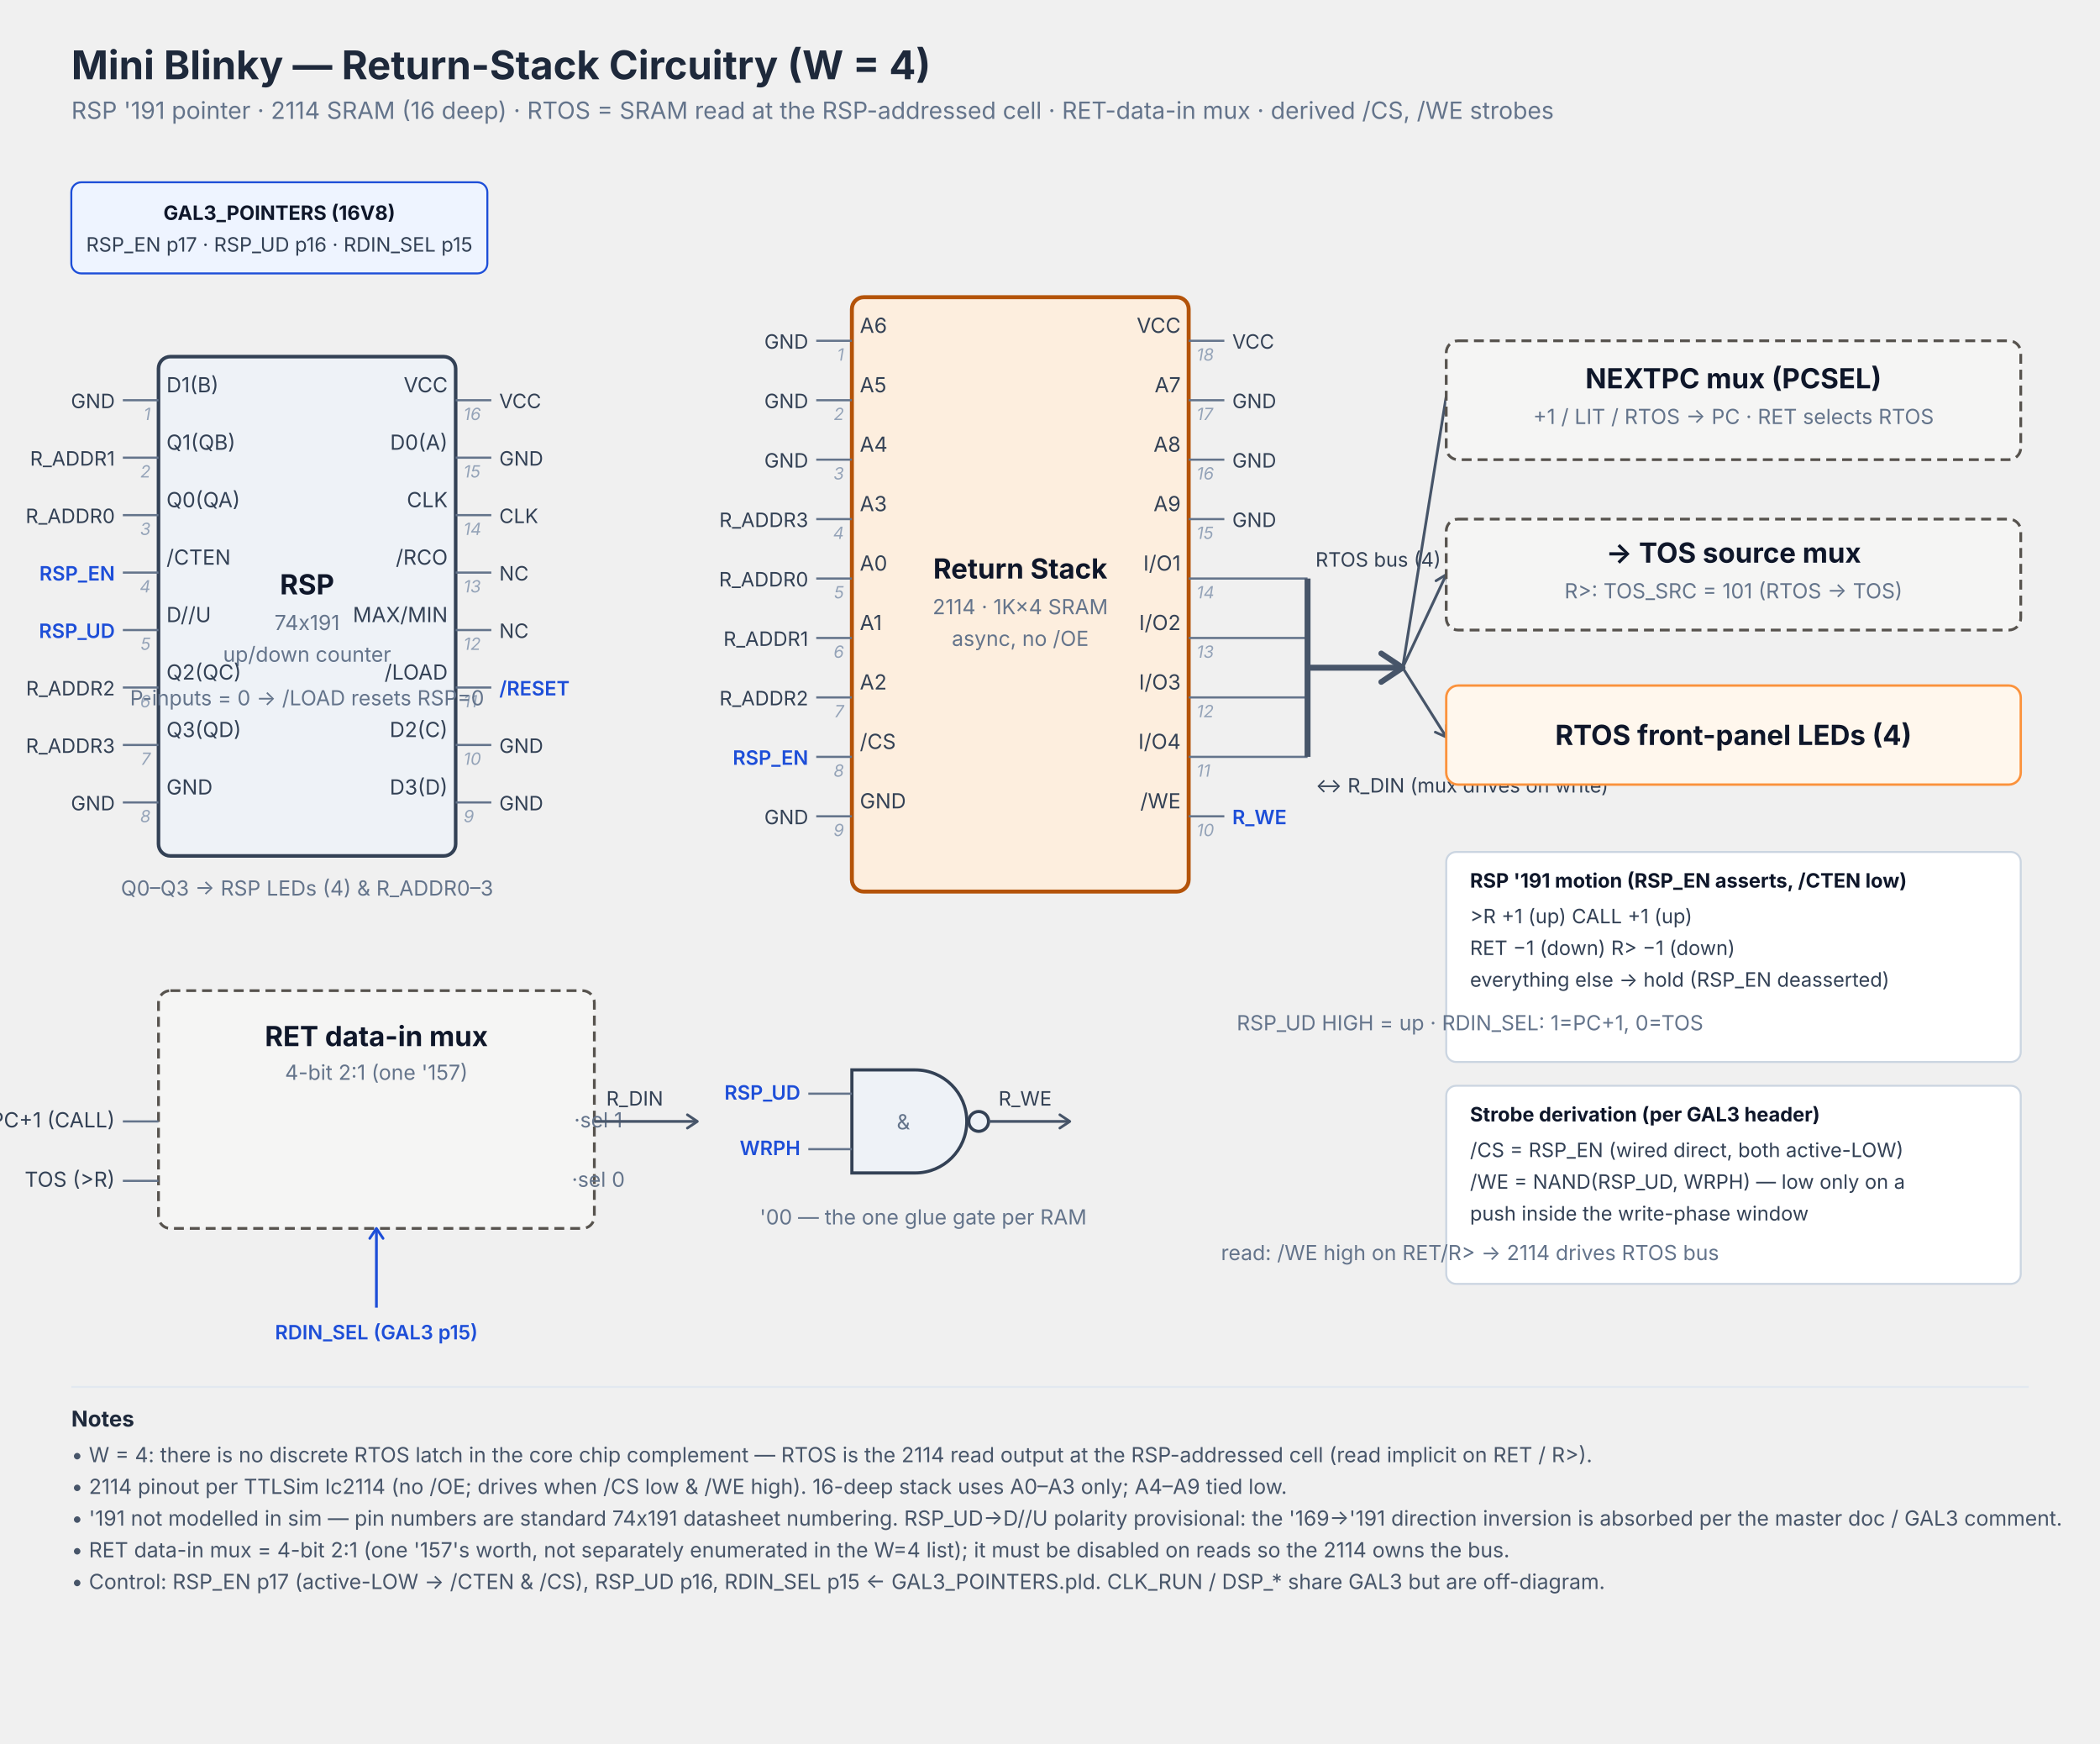
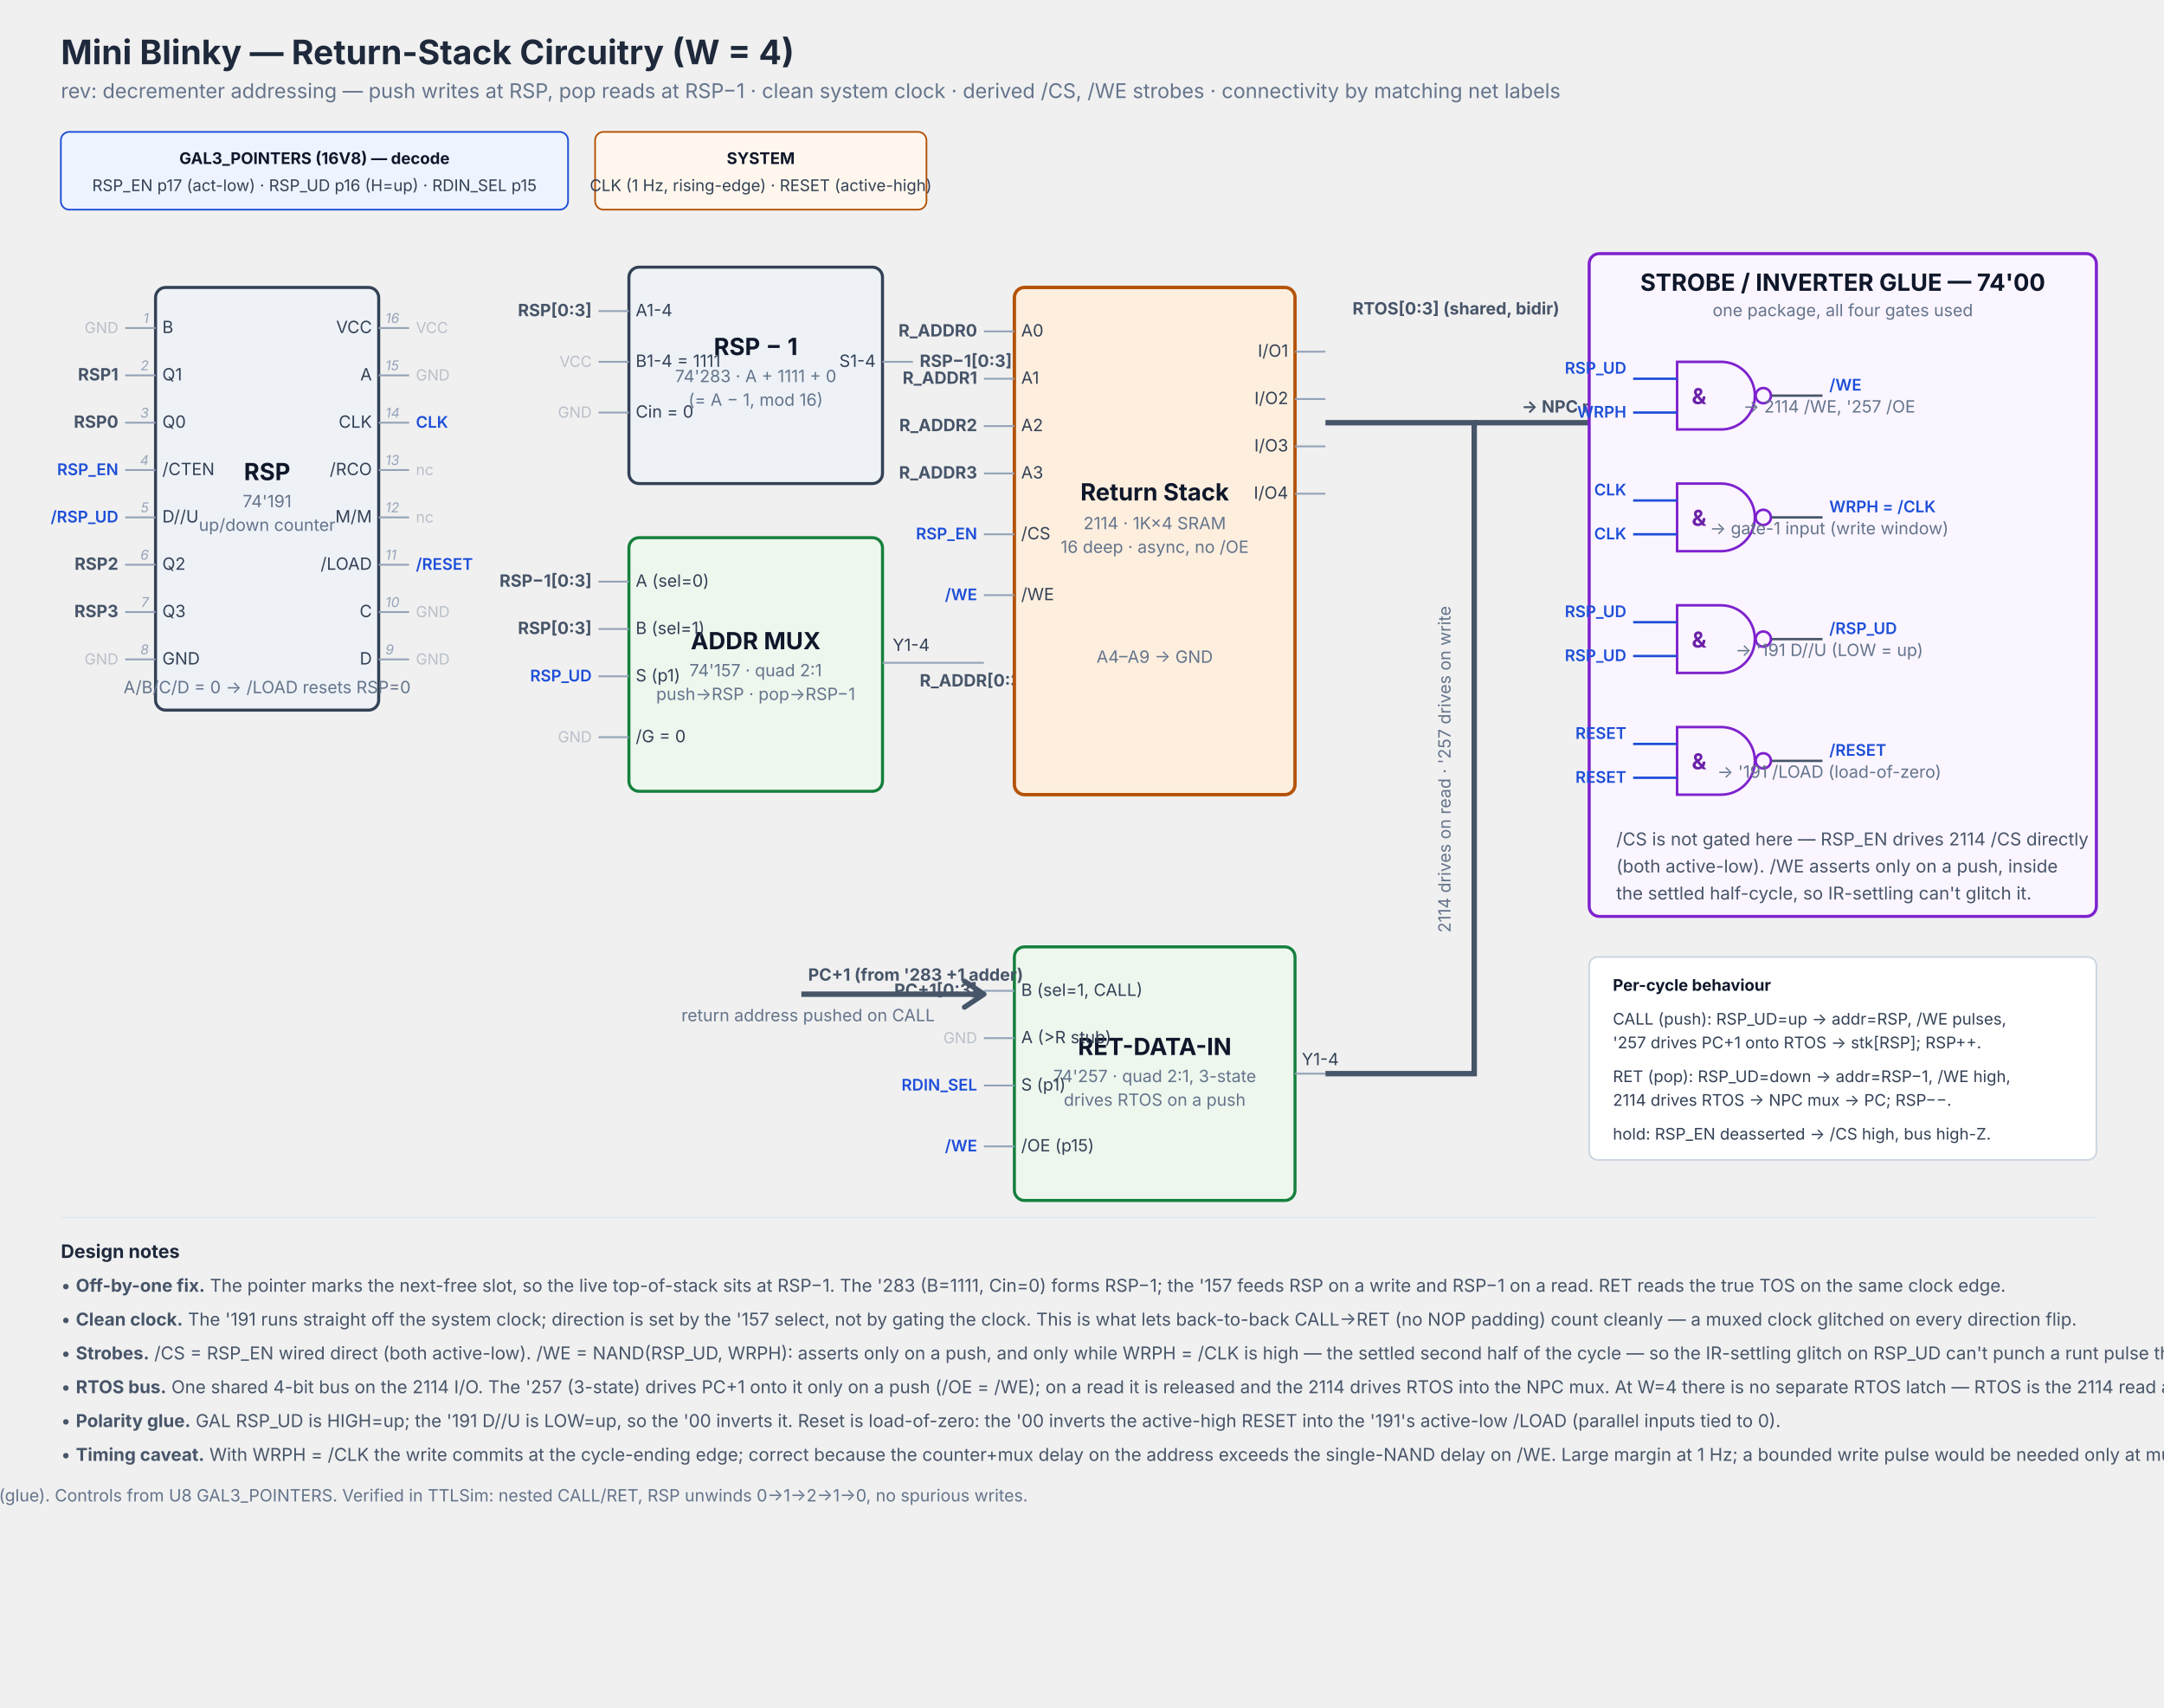
- <svg xmlns="http://www.w3.org/2000/svg" viewBox="0 0 1060 880" font-family="'Anthropic Sans', -apple-system, BlinkMacSystemFont, 'Segoe UI', sans-serif">
+ <svg xmlns="http://www.w3.org/2000/svg" viewBox="0 0 1280 1010" font-family="'Anthropic Sans', -apple-system, BlinkMacSystemFont, 'Segoe UI', sans-serif">
  <defs>
    <marker id="arr" viewBox="0 0 10 10" refX="8" refY="5" markerWidth="6" markerHeight="6" orient="auto-start-reverse">
      <path d="M2 1L8 5L2 9" fill="none" stroke="context-stroke" stroke-width="1.6" stroke-linecap="round" stroke-linejoin="round" />
    </marker>
    <style>
      .title { font-size:20px; font-weight:700; fill:#1e293b; }
      .subtitle { font-size:12px; font-weight:400; fill:#64748b; }
      .chip-cnt { fill:#eef2f7; stroke:#334155; stroke-width:1.8; }
      .chip-mem { fill:#fdeede; stroke:#b45309; stroke-width:2; }
-       .blk { fill:#f5f5f4; stroke:#57534e; stroke-width:1.4; stroke-dasharray:5 3; }
+       .chip-mux { fill:#eef7ee; stroke:#15803d; stroke-width:1.8; }
+       .chip-glue{ fill:#faf5ff; stroke:#7e22ce; stroke-width:1.8; }
      .cname { font-size:14px; font-weight:700; fill:#0f172a; text-anchor:middle; }
-       .csub { font-size:10.5px; font-weight:400; fill:#64748b; text-anchor:middle; }
-       .pinlbl { font-size:10.5px; fill:#334155; }
-       .pinnum { font-size:8.5px; font-style:italic; fill:#94a3b8; }
+       .csub { font-size:10px; font-weight:400; fill:#64748b; text-anchor:middle; }
+       .pinlbl { font-size:10px; fill:#334155; }
+       .pinnum { font-size:8px; font-style:italic; fill:#94a3b8; }
      .net { stroke:#475569; stroke-width:1.4; fill:none; }
-       .netbus { stroke:#475569; stroke-width:3; fill:none; }
+       .netbus { stroke:#475569; stroke-width:3.2; fill:none; }
      .ctl { stroke:#1d4ed8; stroke-width:1.4; fill:none; }
-       .stub { stroke:#64748b; stroke-width:1.1; }
-       .netlbl { font-size:10px; fill:#334155; }
-       .ctllbl { font-size:10px; fill:#1d4ed8; font-weight:600; }
-       .pwrlbl { font-size:9.5px; fill:#94a3b8; }
+       .stub { stroke:#94a3b8; stroke-width:1.1; }
+       .netlbl { font-size:9.5px; fill:#334155; }
+       .ctllbl { font-size:9.5px; fill:#1d4ed8; font-weight:600; }
+       .buslbl { font-size:10px; fill:#475569; font-weight:700; }
+       .pwrlbl { font-size:9px; fill:#b9bfc9; }
      .note { font-size:10.5px; fill:#475569; }
      .noteh { font-size:11px; fill:#1e293b; font-weight:700; }
-       .tbl { font-size:10px; fill:#334155; }
-       .tblh { font-size:10px; fill:#0f172a; font-weight:700; }
+       .tbl { font-size:9.5px; fill:#334155; }
+       .tblh { font-size:9.5px; fill:#0f172a; font-weight:700; }
+       .gate { fill:#faf5ff; stroke:#7e22ce; stroke-width:1.5; }
    </style>
  </defs>
-   <text x="36" y="40" class="title">Mini Blinky — Return-Stack Circuitry (W = 4)</text>
-   <text x="36" y="60" class="subtitle">RSP '191 pointer · 2114 SRAM (16 deep) · RTOS = SRAM read at the RSP-addressed cell · RET-data-in mux · derived /CS, /WE strobes</text>
-   <rect x="36" y="92" width="210" height="46" rx="5" fill="#eef4ff" stroke="#1d4ed8" stroke-width="1" />
-   <text x="141" y="111" class="tblh" text-anchor="middle" fill="#1d4ed8">GAL3_POINTERS  (16V8)</text>
-   <text x="141" y="127" class="tbl" text-anchor="middle" fill="#1d4ed8">RSP_EN p17 · RSP_UD p16 · RDIN_SEL p15</text>
-   <rect x="80" y="180" width="150" height="252" rx="6" class="chip-cnt" />
-   <text x="155" y="300" class="cname">RSP</text>
-   <text x="155" y="318" class="csub">74x191</text>
-   <text x="155" y="334" class="csub">up/down counter</text>
-   <g class="stub">
-     <line x1="62" y1="202" x2="80" y2="202" />
-     <line x1="62" y1="231" x2="80" y2="231" />
-     <line x1="62" y1="260" x2="80" y2="260" />
-     <line x1="62" y1="289" x2="80" y2="289" />
-     <line x1="62" y1="318" x2="80" y2="318" />
-     <line x1="62" y1="347" x2="80" y2="347" />
-     <line x1="62" y1="376" x2="80" y2="376" />
-     <line x1="62" y1="405" x2="80" y2="405" />
-   </g>
-   <text x="84" y="198" class="pinlbl">D1(B)</text>
-   <text x="58" y="206" text-anchor="end" class="netlbl">GND</text>
-   <text x="84" y="227" class="pinlbl">Q1(QB)</text>
-   <text x="58" y="235" text-anchor="end" class="netlbl">R_ADDR1</text>
-   <text x="84" y="256" class="pinlbl">Q0(QA)</text>
-   <text x="58" y="264" text-anchor="end" class="netlbl">R_ADDR0</text>
-   <text x="84" y="285" class="pinlbl">/CTEN</text>
-   <text x="58" y="293" text-anchor="end" class="ctllbl">RSP_EN</text>
-   <text x="84" y="314" class="pinlbl">D//U</text>
-   <text x="58" y="322" text-anchor="end" class="ctllbl">RSP_UD</text>
-   <text x="84" y="343" class="pinlbl">Q2(QC)</text>
-   <text x="58" y="351" text-anchor="end" class="netlbl">R_ADDR2</text>
-   <text x="84" y="372" class="pinlbl">Q3(QD)</text>
-   <text x="58" y="380" text-anchor="end" class="netlbl">R_ADDR3</text>
-   <text x="84" y="401" class="pinlbl">GND</text>
-   <text x="58" y="409" text-anchor="end" class="netlbl">GND</text>
+   <text x="36" y="38" class="title">Mini Blinky — Return-Stack Circuitry (W = 4)</text>
+   <text x="36" y="58" class="subtitle">rev: decrementer addressing — push writes at RSP, pop reads at RSP−1 · clean system clock · derived /CS, /WE strobes · connectivity by matching net labels</text>
+   <rect x="36" y="78" width="300" height="46" rx="5" fill="#eef4ff" stroke="#1d4ed8" stroke-width="1" />
+   <text x="186" y="97" class="tblh" text-anchor="middle" fill="#1d4ed8">GAL3_POINTERS  (16V8)  — decode</text>
+   <text x="186" y="113" class="tbl" text-anchor="middle" fill="#1d4ed8">RSP_EN p17 (act-low) · RSP_UD p16 (H=up) · RDIN_SEL p15</text>
+   <rect x="352" y="78" width="196" height="46" rx="5" fill="#fff7ed" stroke="#b45309" stroke-width="1" />
+   <text x="450" y="97" class="tblh" text-anchor="middle" fill="#b45309">SYSTEM</text>
+   <text x="450" y="113" class="tbl" text-anchor="middle" fill="#b45309">CLK (1 Hz, rising-edge) · RESET (active-high)</text>
+   <rect x="92" y="170" width="132" height="250" rx="6" class="chip-cnt" />
+   <text x="158" y="284" class="cname">RSP</text>
+   <text x="158" y="300" class="csub">74'191</text>
+   <text x="158" y="314" class="csub">up/down counter</text>
+   <g class="stub">
+     <line x1="74" y1="194" x2="92" y2="194" />
+     <line x1="74" y1="222" x2="92" y2="222" />
+     <line x1="74" y1="250" x2="92" y2="250" />
+     <line x1="74" y1="278" x2="92" y2="278" />
+     <line x1="74" y1="306" x2="92" y2="306" />
+     <line x1="74" y1="334" x2="92" y2="334" />
+     <line x1="74" y1="362" x2="92" y2="362" />
+     <line x1="74" y1="390" x2="92" y2="390" />
+   </g>
+   <g class="pinnum" text-anchor="end">
+     <text x="88" y="191">1</text>
+     <text x="88" y="219">2</text>
+     <text x="88" y="247">3</text>
+     <text x="88" y="275">4</text>
+     <text x="88" y="303">5</text>
+     <text x="88" y="331">6</text>
+     <text x="88" y="359">7</text>
+     <text x="88" y="387">8</text>
+   </g>
+   <g class="pinlbl">
+     <text x="96" y="197">B</text>
+     <text x="96" y="225">Q1</text>
+     <text x="96" y="253">Q0</text>
+     <text x="96" y="281">/CTEN</text>
+     <text x="96" y="309">D//U</text>
+     <text x="96" y="337">Q2</text>
+     <text x="96" y="365">Q3</text>
+     <text x="96" y="393">GND</text>
+   </g>
+   <g text-anchor="end">
+     <text x="70" y="197" class="pwrlbl">GND</text>
+     <text x="70" y="225" class="buslbl">RSP1</text>
+     <text x="70" y="253" class="buslbl">RSP0</text>
+     <text x="70" y="281" class="ctllbl">RSP_EN</text>
+     <text x="70" y="309" class="ctllbl">/RSP_UD</text>
+     <text x="70" y="337" class="buslbl">RSP2</text>
+     <text x="70" y="365" class="buslbl">RSP3</text>
+     <text x="70" y="393" class="pwrlbl">GND</text>
+   </g>
+   <g class="stub">
+     <line x1="224" y1="194" x2="242" y2="194" />
+     <line x1="224" y1="222" x2="242" y2="222" />
+     <line x1="224" y1="250" x2="242" y2="250" />
+     <line x1="224" y1="278" x2="242" y2="278" />
+     <line x1="224" y1="306" x2="242" y2="306" />
+     <line x1="224" y1="334" x2="242" y2="334" />
+     <line x1="224" y1="362" x2="242" y2="362" />
+     <line x1="224" y1="390" x2="242" y2="390" />
+   </g>
  <g class="pinnum">
-     <text x="76" y="212" text-anchor="end">1</text>
-     <text x="76" y="241" text-anchor="end">2</text>
-     <text x="76" y="270" text-anchor="end">3</text>
-     <text x="76" y="299" text-anchor="end">4</text>
-     <text x="76" y="328" text-anchor="end">5</text>
-     <text x="76" y="357" text-anchor="end">6</text>
-     <text x="76" y="386" text-anchor="end">7</text>
-     <text x="76" y="415" text-anchor="end">8</text>
-   </g>
-   <g class="stub">
-     <line x1="230" y1="202" x2="248" y2="202" />
-     <line x1="230" y1="231" x2="248" y2="231" />
-     <line x1="230" y1="260" x2="248" y2="260" />
-     <line x1="230" y1="289" x2="248" y2="289" />
-     <line x1="230" y1="318" x2="248" y2="318" />
-     <line x1="230" y1="347" x2="248" y2="347" />
-     <line x1="230" y1="376" x2="248" y2="376" />
-     <line x1="230" y1="405" x2="248" y2="405" />
-   </g>
-   <text x="226" y="198" text-anchor="end" class="pinlbl">VCC</text>
-   <text x="252" y="206" class="netlbl">VCC</text>
-   <text x="226" y="227" text-anchor="end" class="pinlbl">D0(A)</text>
-   <text x="252" y="235" class="netlbl">GND</text>
-   <text x="226" y="256" text-anchor="end" class="pinlbl">CLK</text>
-   <text x="252" y="264" class="netlbl">CLK</text>
-   <text x="226" y="285" text-anchor="end" class="pinlbl">/RCO</text>
-   <text x="252" y="293" class="netlbl">NC</text>
-   <text x="226" y="314" text-anchor="end" class="pinlbl">MAX/MIN</text>
-   <text x="252" y="322" class="netlbl">NC</text>
-   <text x="226" y="343" text-anchor="end" class="pinlbl">/LOAD</text>
-   <text x="252" y="351" class="ctllbl">/RESET</text>
-   <text x="226" y="372" text-anchor="end" class="pinlbl">D2(C)</text>
-   <text x="252" y="380" class="netlbl">GND</text>
-   <text x="226" y="401" text-anchor="end" class="pinlbl">D3(D)</text>
-   <text x="252" y="409" class="netlbl">GND</text>
-   <g class="pinnum">
-     <text x="234" y="212">16</text>
-     <text x="234" y="241">15</text>
-     <text x="234" y="270">14</text>
-     <text x="234" y="299">13</text>
-     <text x="234" y="328">12</text>
-     <text x="234" y="357">11</text>
-     <text x="234" y="386">10</text>
-     <text x="234" y="415">9</text>
-   </g>
-   <text x="155" y="356" class="csub">P-inputs = 0 → /LOAD resets RSP=0</text>
-   <text x="155" y="452" class="csub" text-anchor="middle">Q0–Q3 → RSP LEDs (4) &amp; R_ADDR0–3</text>
-   <rect x="430" y="150" width="170" height="300" rx="6" class="chip-mem" />
-   <text x="515" y="292" class="cname" fill="#b45309">Return Stack</text>
-   <text x="515" y="310" class="csub" fill="#b45309">2114 · 1K×4 SRAM</text>
-   <text x="515" y="326" class="csub" fill="#b45309">async, no /OE</text>
-   <g class="stub">
-     <line x1="412" y1="172" x2="430" y2="172" />
-     <line x1="412" y1="202" x2="430" y2="202" />
-     <line x1="412" y1="232" x2="430" y2="232" />
-     <line x1="412" y1="262" x2="430" y2="262" />
-     <line x1="412" y1="292" x2="430" y2="292" />
-     <line x1="412" y1="322" x2="430" y2="322" />
-     <line x1="412" y1="352" x2="430" y2="352" />
-     <line x1="412" y1="382" x2="430" y2="382" />
-     <line x1="412" y1="412" x2="430" y2="412" />
-   </g>
-   <text x="434" y="168" class="pinlbl">A6</text>
-   <text x="408" y="176" text-anchor="end" class="netlbl">GND</text>
-   <text x="434" y="198" class="pinlbl">A5</text>
-   <text x="408" y="206" text-anchor="end" class="netlbl">GND</text>
-   <text x="434" y="228" class="pinlbl">A4</text>
-   <text x="408" y="236" text-anchor="end" class="netlbl">GND</text>
-   <text x="434" y="258" class="pinlbl">A3</text>
-   <text x="408" y="266" text-anchor="end" class="netlbl">R_ADDR3</text>
-   <text x="434" y="288" class="pinlbl">A0</text>
-   <text x="408" y="296" text-anchor="end" class="netlbl">R_ADDR0</text>
-   <text x="434" y="318" class="pinlbl">A1</text>
-   <text x="408" y="326" text-anchor="end" class="netlbl">R_ADDR1</text>
-   <text x="434" y="348" class="pinlbl">A2</text>
-   <text x="408" y="356" text-anchor="end" class="netlbl">R_ADDR2</text>
-   <text x="434" y="378" class="pinlbl">/CS</text>
-   <text x="408" y="386" text-anchor="end" class="ctllbl">RSP_EN</text>
-   <text x="434" y="408" class="pinlbl">GND</text>
-   <text x="408" y="416" text-anchor="end" class="netlbl">GND</text>
-   <g class="pinnum">
-     <text x="426" y="182" text-anchor="end">1</text>
-     <text x="426" y="212" text-anchor="end">2</text>
-     <text x="426" y="242" text-anchor="end">3</text>
-     <text x="426" y="272" text-anchor="end">4</text>
-     <text x="426" y="302" text-anchor="end">5</text>
-     <text x="426" y="332" text-anchor="end">6</text>
-     <text x="426" y="362" text-anchor="end">7</text>
-     <text x="426" y="392" text-anchor="end">8</text>
-     <text x="426" y="422" text-anchor="end">9</text>
-   </g>
-   <g class="stub">
-     <line x1="600" y1="172" x2="618" y2="172" />
-     <line x1="600" y1="202" x2="618" y2="202" />
-     <line x1="600" y1="232" x2="618" y2="232" />
-     <line x1="600" y1="262" x2="618" y2="262" />
-     <line x1="600" y1="292" x2="660" y2="292" />
-     <line x1="600" y1="322" x2="660" y2="322" />
-     <line x1="600" y1="352" x2="660" y2="352" />
-     <line x1="600" y1="382" x2="660" y2="382" />
-     <line x1="600" y1="412" x2="618" y2="412" />
-   </g>
-   <text x="596" y="168" text-anchor="end" class="pinlbl">VCC</text>
-   <text x="622" y="176" class="netlbl">VCC</text>
-   <text x="596" y="198" text-anchor="end" class="pinlbl">A7</text>
-   <text x="622" y="206" class="netlbl">GND</text>
-   <text x="596" y="228" text-anchor="end" class="pinlbl">A8</text>
-   <text x="622" y="236" class="netlbl">GND</text>
-   <text x="596" y="258" text-anchor="end" class="pinlbl">A9</text>
-   <text x="622" y="266" class="netlbl">GND</text>
-   <text x="596" y="288" text-anchor="end" class="pinlbl">I/O1</text>
-   <text x="596" y="318" text-anchor="end" class="pinlbl">I/O2</text>
-   <text x="596" y="348" text-anchor="end" class="pinlbl">I/O3</text>
-   <text x="596" y="378" text-anchor="end" class="pinlbl">I/O4</text>
-   <text x="596" y="408" text-anchor="end" class="pinlbl">/WE</text>
-   <text x="622" y="416" class="ctllbl">R_WE</text>
-   <g class="pinnum">
-     <text x="604" y="182">18</text>
-     <text x="604" y="212">17</text>
-     <text x="604" y="242">16</text>
-     <text x="604" y="272">15</text>
-     <text x="604" y="302">14</text>
-     <text x="604" y="332">13</text>
-     <text x="604" y="362">12</text>
-     <text x="604" y="392">11</text>
-     <text x="604" y="422">10</text>
-   </g>
-   <line x1="660" y1="292" x2="660" y2="382" class="netbus" />
-   <line x1="660" y1="337" x2="708" y2="337" class="netbus" marker-end="url(#arr)" />
-   <text x="664" y="286" class="netlbl">RTOS bus (4) — I/O1..4</text>
-   <text x="664" y="400" class="netlbl" fill="#b45309">↔ R_DIN (mux drives on write)</text>
-   <line x1="708" y1="337" x2="730" y2="200" class="net" />
-   <rect x="730" y="172" width="290" height="60" rx="6" class="blk" />
-   <text x="875" y="196" class="cname">NEXTPC mux (PCSEL)</text>
-   <text x="875" y="214" class="csub">+1 / LIT / RTOS → PC · RET selects RTOS</text>
-   <line x1="708" y1="337" x2="730" y2="290" class="net" marker-end="url(#arr)" />
-   <rect x="730" y="262" width="290" height="56" rx="6" class="blk" />
-   <text x="875" y="284" class="cname">→ TOS source mux</text>
-   <text x="875" y="302" class="csub">R&gt;: TOS_SRC = 101 (RTOS → TOS)</text>
-   <line x1="708" y1="337" x2="730" y2="372" class="net" marker-end="url(#arr)" />
-   <rect x="730" y="346" width="290" height="50" rx="6" fill="#fff7ed" stroke="#fb923c" stroke-width="1.2" />
-   <text x="875" y="376" class="cname" fill="#b45309">RTOS front-panel LEDs (4)</text>
-   <rect x="80" y="500" width="220" height="120" rx="6" class="blk" />
-   <text x="190" y="528" class="cname">RET data-in mux</text>
-   <text x="190" y="545" class="csub">4-bit 2:1 (one '157)</text>
-   <g class="stub">
-     <line x1="62" y1="566" x2="80" y2="566" />
-     <line x1="62" y1="596" x2="80" y2="596" />
-   </g>
-   <text x="58" y="569" text-anchor="end" class="pinlbl">PC+1 (CALL)</text>
-   <text x="58" y="599" text-anchor="end" class="pinlbl">TOS (&gt;R)</text>
-   <text x="302" y="569" class="csub" text-anchor="start" font-size="9">·sel 1</text>
-   <text x="302" y="599" class="csub" text-anchor="start" font-size="9">·sel 0</text>
-   <line x1="190" y1="660" x2="190" y2="620" class="ctl" marker-end="url(#arr)" />
-   <text x="190" y="676" text-anchor="middle" class="ctllbl">RDIN_SEL (GAL3 p15)</text>
-   <line x1="300" y1="566" x2="352" y2="566" class="net" marker-end="url(#arr)" />
-   <text x="306" y="558" class="netlbl" fill="#b45309">R_DIN</text>
-   <path d="M430 540 L462 540 A26 26 0 0 1 462 592 L430 592 Z" fill="#eef2f7" stroke="#334155" stroke-width="1.6" />
-   <circle cx="494" cy="566" r="5" fill="#eef2f7" stroke="#334155" stroke-width="1.6" />
-   <text x="456" y="570" text-anchor="middle" class="csub" font-size="9">&amp;</text>
-   <g class="stub">
-     <line x1="408" y1="552" x2="430" y2="552" />
-     <line x1="408" y1="580" x2="430" y2="580" />
-   </g>
-   <text x="404" y="555" text-anchor="end" class="ctllbl">RSP_UD</text>
-   <text x="404" y="583" text-anchor="end" class="ctllbl">WRPH</text>
-   <line x1="499" y1="566" x2="540" y2="566" class="net" marker-end="url(#arr)" />
-   <text x="504" y="558" class="netlbl">R_WE</text>
-   <text x="466" y="618" text-anchor="middle" class="csub">'00 — the one glue gate per RAM</text>
-   <rect x="730" y="430" width="290" height="106" rx="5" fill="#ffffff" stroke="#cbd5e1" stroke-width="1" />
-   <text x="742" y="448" class="tblh">RSP '191 motion  (RSP_EN asserts, /CTEN low)</text>
-   <text x="742" y="466" class="tbl">&gt;R   +1 (up)        CALL  +1 (up)</text>
-   <text x="742" y="482" class="tbl">RET  −1 (down)      R&gt;    −1 (down)</text>
-   <text x="742" y="498" class="tbl">everything else  →  hold (RSP_EN deasserted)</text>
-   <text x="742" y="520" class="csub" text-anchor="start">RSP_UD HIGH = up · RDIN_SEL: 1=PC+1, 0=TOS</text>
-   <rect x="730" y="548" width="290" height="100" rx="5" fill="#ffffff" stroke="#cbd5e1" stroke-width="1" />
-   <text x="742" y="566" class="tblh">Strobe derivation (per GAL3 header)</text>
-   <text x="742" y="584" class="tbl">/CS = RSP_EN  (wired direct, both active-LOW)</text>
-   <text x="742" y="600" class="tbl">/WE = NAND(RSP_UD, WRPH)  — low only on a</text>
-   <text x="742" y="616" class="tbl">       push inside the write-phase window</text>
-   <text x="742" y="636" class="csub" text-anchor="start">read: /WE high on RET/R&gt; → 2114 drives RTOS bus</text>
-   <line x1="36" y1="700" x2="1024" y2="700" stroke="#e2e8f0" stroke-width="1" />
-   <text x="36" y="720" class="noteh">Notes</text>
-   <text x="36" y="738" class="note">• W = 4: there is no discrete RTOS latch in the core chip complement — RTOS is the 2114 read output at the RSP-addressed cell (read implicit on RET / R&gt;).</text>
-   <text x="36" y="754" class="note">• 2114 pinout per TTLSim Ic2114 (no /OE; drives when /CS low &amp; /WE high). 16-deep stack uses A0–A3 only; A4–A9 tied low.</text>
-   <text x="36" y="770" class="note">• '191 not modelled in sim — pin numbers are standard 74x191 datasheet numbering. RSP_UD→D//U polarity provisional: the '169→'191 direction inversion is absorbed per the master doc / GAL3 comment.</text>
-   <text x="36" y="786" class="note">• RET data-in mux = 4-bit 2:1 (one '157's worth, not separately enumerated in the W=4 list); it must be disabled on reads so the 2114 owns the bus.</text>
-   <text x="36" y="802" class="note">• Control: RSP_EN p17 (active-LOW → /CTEN &amp; /CS), RSP_UD p16, RDIN_SEL p15 ← GAL3_POINTERS.pld. CLK_RUN / DSP_* share GAL3 but are off-diagram.</text>
+     <text x="228" y="191">16</text>
+     <text x="228" y="219">15</text>
+     <text x="228" y="247">14</text>
+     <text x="228" y="275">13</text>
+     <text x="228" y="303">12</text>
+     <text x="228" y="331">11</text>
+     <text x="228" y="359">10</text>
+     <text x="228" y="387">9</text>
+   </g>
+   <g class="pinlbl" text-anchor="end">
+     <text x="220" y="197">VCC</text>
+     <text x="220" y="225">A</text>
+     <text x="220" y="253">CLK</text>
+     <text x="220" y="281">/RCO</text>
+     <text x="220" y="309">M/M</text>
+     <text x="220" y="337">/LOAD</text>
+     <text x="220" y="365">C</text>
+     <text x="220" y="393">D</text>
+   </g>
+   <g>
+     <text x="246" y="197" class="pwrlbl">VCC</text>
+     <text x="246" y="225" class="pwrlbl">GND</text>
+     <text x="246" y="253" class="ctllbl">CLK</text>
+     <text x="246" y="281" class="pwrlbl">nc</text>
+     <text x="246" y="309" class="pwrlbl">nc</text>
+     <text x="246" y="337" class="ctllbl">/RESET</text>
+     <text x="246" y="365" class="pwrlbl">GND</text>
+     <text x="246" y="393" class="pwrlbl">GND</text>
+   </g>
+   <text x="158" y="410" class="csub">A/B/C/D = 0 → /LOAD resets RSP=0</text>
+   <rect x="372" y="158" width="150" height="128" rx="6" class="chip-cnt" />
+   <text x="447" y="210" class="cname">RSP − 1</text>
+   <text x="447" y="226" class="csub">74'283 · A + 1111 + 0</text>
+   <text x="447" y="240" class="csub">(= A − 1, mod 16)</text>
+   <g class="stub">
+     <line x1="354" y1="184" x2="372" y2="184" />
+     <line x1="354" y1="214" x2="372" y2="214" />
+     <line x1="354" y1="244" x2="372" y2="244" />
+   </g>
+   <text x="350" y="187" class="buslbl" text-anchor="end">RSP[0:3]</text>
+   <text x="376" y="187" class="pinlbl">A1-4</text>
+   <text x="350" y="217" class="pwrlbl" text-anchor="end">VCC</text>
+   <text x="376" y="217" class="pinlbl">B1-4 = 1111</text>
+   <text x="350" y="247" class="pwrlbl" text-anchor="end">GND</text>
+   <text x="376" y="247" class="pinlbl">Cin = 0</text>
+   <g class="stub">
+     <line x1="522" y1="214" x2="540" y2="214" />
+   </g>
+   <text x="518" y="217" class="pinlbl" text-anchor="end">S1-4</text>
+   <text x="544" y="217" class="buslbl">RSP−1[0:3]</text>
+   <rect x="372" y="318" width="150" height="150" rx="6" class="chip-mux" />
+   <text x="447" y="384" class="cname" fill="#166534">ADDR MUX</text>
+   <text x="447" y="400" class="csub">74'157 · quad 2:1</text>
+   <text x="447" y="414" class="csub">push→RSP · pop→RSP−1</text>
+   <g class="stub">
+     <line x1="354" y1="344" x2="372" y2="344" />
+     <line x1="354" y1="372" x2="372" y2="372" />
+     <line x1="354" y1="400" x2="372" y2="400" />
+     <line x1="354" y1="436" x2="372" y2="436" />
+   </g>
+   <text x="350" y="347" class="buslbl" text-anchor="end">RSP−1[0:3]</text>
+   <text x="376" y="347" class="pinlbl">A (sel=0)</text>
+   <text x="350" y="375" class="buslbl" text-anchor="end">RSP[0:3]</text>
+   <text x="376" y="375" class="pinlbl">B (sel=1)</text>
+   <text x="350" y="403" class="ctllbl" text-anchor="end">RSP_UD</text>
+   <text x="376" y="403" class="pinlbl">S (p1)</text>
+   <text x="350" y="439" class="pwrlbl" text-anchor="end">GND</text>
+   <text x="376" y="439" class="pinlbl">/G = 0</text>
+   <g class="stub">
+     <line x1="522" y1="392" x2="582" y2="392" />
+   </g>
+   <text x="528" y="385" class="pinlbl">Y1-4</text>
+   <text x="544" y="406" class="buslbl">R_ADDR[0:3]</text>
+   <rect x="600" y="170" width="166" height="300" rx="6" class="chip-mem" />
+   <text x="683" y="296" class="cname" fill="#b45309">Return Stack</text>
+   <text x="683" y="313" class="csub" fill="#b45309">2114 · 1K×4 SRAM</text>
+   <text x="683" y="327" class="csub" fill="#b45309">16 deep · async, no /OE</text>
+   <g class="stub">
+     <line x1="582" y1="196" x2="600" y2="196" />
+     <line x1="582" y1="224" x2="600" y2="224" />
+     <line x1="582" y1="252" x2="600" y2="252" />
+     <line x1="582" y1="280" x2="600" y2="280" />
+     <line x1="582" y1="316" x2="600" y2="316" />
+     <line x1="582" y1="352" x2="600" y2="352" />
+   </g>
+   <text x="578" y="199" class="buslbl" text-anchor="end">R_ADDR0</text>
+   <text x="604" y="199" class="pinlbl">A0</text>
+   <text x="578" y="227" class="buslbl" text-anchor="end">R_ADDR1</text>
+   <text x="604" y="227" class="pinlbl">A1</text>
+   <text x="578" y="255" class="buslbl" text-anchor="end">R_ADDR2</text>
+   <text x="604" y="255" class="pinlbl">A2</text>
+   <text x="578" y="283" class="buslbl" text-anchor="end">R_ADDR3</text>
+   <text x="604" y="283" class="pinlbl">A3</text>
+   <text x="578" y="319" class="ctllbl" text-anchor="end">RSP_EN</text>
+   <text x="604" y="319" class="pinlbl">/CS</text>
+   <text x="578" y="355" class="ctllbl" text-anchor="end">/WE</text>
+   <text x="604" y="355" class="pinlbl">/WE</text>
+   <text x="683" y="392" class="csub">A4–A9 → GND</text>
+   <g class="stub">
+     <line x1="766" y1="208" x2="784" y2="208" />
+     <line x1="766" y1="236" x2="784" y2="236" />
+     <line x1="766" y1="264" x2="784" y2="264" />
+     <line x1="766" y1="292" x2="784" y2="292" />
+   </g>
+   <g class="pinlbl" text-anchor="end">
+     <text x="762" y="211">I/O1</text>
+     <text x="762" y="239">I/O2</text>
+     <text x="762" y="267">I/O3</text>
+     <text x="762" y="295">I/O4</text>
+   </g>
+   <rect x="600" y="560" width="166" height="150" rx="6" class="chip-mux" />
+   <text x="683" y="624" class="cname" fill="#166534">RET-DATA-IN</text>
+   <text x="683" y="640" class="csub">74'257 · quad 2:1, 3-state</text>
+   <text x="683" y="654" class="csub">drives RTOS on a push</text>
+   <g class="stub">
+     <line x1="582" y1="586" x2="600" y2="586" />
+     <line x1="582" y1="614" x2="600" y2="614" />
+     <line x1="582" y1="642" x2="600" y2="642" />
+     <line x1="582" y1="678" x2="600" y2="678" />
+   </g>
+   <text x="578" y="589" class="buslbl" text-anchor="end">PC+1[0:3]</text>
+   <text x="604" y="589" class="pinlbl">B (sel=1, CALL)</text>
+   <text x="578" y="617" class="pwrlbl" text-anchor="end">GND</text>
+   <text x="604" y="617" class="pinlbl">A (&gt;R stub)</text>
+   <text x="578" y="645" class="ctllbl" text-anchor="end">RDIN_SEL</text>
+   <text x="604" y="645" class="pinlbl">S (p1)</text>
+   <text x="578" y="681" class="ctllbl" text-anchor="end">/WE</text>
+   <text x="604" y="681" class="pinlbl">/OE (p15)</text>
+   <g class="stub">
+     <line x1="766" y1="635" x2="784" y2="635" />
+   </g>
+   <text x="770" y="630" class="pinlbl">Y1-4</text>
+   <path class="netbus" d="M784 250 H872 V635 H784" />
+   <path class="netbus" d="M872 250 H986" marker-end="url(#arr)" />
+   <text x="800" y="186" class="buslbl">RTOS[0:3]  (shared, bidir)</text>
+   <text x="900" y="244" class="buslbl">→ NPC mux → PC  (on RET)</text>
+   <text x="858" y="455" class="csub" transform="rotate(-90 858 455)">2114 drives on read · '257 drives on write</text>
+   <path class="netbus" d="M474 588 H582" marker-end="url(#arr)" />
+   <text x="478" y="580" class="buslbl">PC+1  (from '283 +1 adder)</text>
+   <text x="478" y="604" class="csub" text-anchor="start">return address pushed on CALL</text>
+   <rect x="940" y="150" width="300" height="392" rx="6" class="chip-glue" />
+   <text x="1090" y="172" class="cname" fill="#6b21a8">STROBE / INVERTER GLUE — 74'00</text>
+   <text x="1090" y="187" class="csub">one package, all four gates used</text>
+   <g>
+     <path class="gate" d="M992 214 h26 a20 20 0 0 1 0 40 h-26 z" />
+     <circle cx="1043" cy="234" r="4.5" class="gate" />
+     <text x="1005" y="239" font-size="13" font-weight="700" fill="#6b21a8" text-anchor="middle">&amp;</text>
+     <line x1="966" y1="224" x2="992" y2="224" class="ctl" />
+     <line x1="966" y1="244" x2="992" y2="244" class="ctl" />
+     <line x1="1048" y1="234" x2="1078" y2="234" class="net" />
+     <text x="962" y="221" class="ctllbl" text-anchor="end">RSP_UD</text>
+     <text x="962" y="247" class="ctllbl" text-anchor="end">WRPH</text>
+     <text x="1082" y="231" class="ctllbl">/WE</text>
+     <text x="1082" y="244" class="csub" text-anchor="start">→ 2114 /WE, '257 /OE</text>
+   </g>
+   <g>
+     <path class="gate" d="M992 286 h26 a20 20 0 0 1 0 40 h-26 z" />
+     <circle cx="1043" cy="306" r="4.5" class="gate" />
+     <text x="1005" y="311" font-size="13" font-weight="700" fill="#6b21a8" text-anchor="middle">&amp;</text>
+     <line x1="966" y1="296" x2="992" y2="296" class="ctl" />
+     <line x1="966" y1="316" x2="992" y2="316" class="ctl" />
+     <line x1="1048" y1="306" x2="1078" y2="306" class="net" />
+     <text x="962" y="293" class="ctllbl" text-anchor="end">CLK</text>
+     <text x="962" y="319" class="ctllbl" text-anchor="end">CLK</text>
+     <text x="1082" y="303" class="ctllbl">WRPH = /CLK</text>
+     <text x="1082" y="316" class="csub" text-anchor="start">→ gate-1 input (write window)</text>
+   </g>
+   <g>
+     <path class="gate" d="M992 358 h26 a20 20 0 0 1 0 40 h-26 z" />
+     <circle cx="1043" cy="378" r="4.5" class="gate" />
+     <text x="1005" y="383" font-size="13" font-weight="700" fill="#6b21a8" text-anchor="middle">&amp;</text>
+     <line x1="966" y1="368" x2="992" y2="368" class="ctl" />
+     <line x1="966" y1="388" x2="992" y2="388" class="ctl" />
+     <line x1="1048" y1="378" x2="1078" y2="378" class="net" />
+     <text x="962" y="365" class="ctllbl" text-anchor="end">RSP_UD</text>
+     <text x="962" y="391" class="ctllbl" text-anchor="end">RSP_UD</text>
+     <text x="1082" y="375" class="ctllbl">/RSP_UD</text>
+     <text x="1082" y="388" class="csub" text-anchor="start">→ '191 D//U  (LOW = up)</text>
+   </g>
+   <g>
+     <path class="gate" d="M992 430 h26 a20 20 0 0 1 0 40 h-26 z" />
+     <circle cx="1043" cy="450" r="4.5" class="gate" />
+     <text x="1005" y="455" font-size="13" font-weight="700" fill="#6b21a8" text-anchor="middle">&amp;</text>
+     <line x1="966" y1="440" x2="992" y2="440" class="ctl" />
+     <line x1="966" y1="460" x2="992" y2="460" class="ctl" />
+     <line x1="1048" y1="450" x2="1078" y2="450" class="net" />
+     <text x="962" y="437" class="ctllbl" text-anchor="end">RESET</text>
+     <text x="962" y="463" class="ctllbl" text-anchor="end">RESET</text>
+     <text x="1082" y="447" class="ctllbl">/RESET</text>
+     <text x="1082" y="460" class="csub" text-anchor="start">→ '191 /LOAD  (load-of-zero)</text>
+   </g>
+   <text x="956" y="500" class="note" fill="#6b21a8">/CS is not gated here — RSP_EN drives 2114 /CS directly</text>
+   <text x="956" y="516" class="note" fill="#6b21a8">(both active-low). /WE asserts only on a push, inside</text>
+   <text x="956" y="532" class="note" fill="#6b21a8">the settled half-cycle, so IR-settling can't glitch it.</text>
+   <rect x="940" y="566" width="300" height="120" rx="5" fill="#ffffff" stroke="#cbd5e1" stroke-width="1" />
+   <text x="954" y="586" class="tblh">Per-cycle behaviour</text>
+   <text x="954" y="606" class="tbl">CALL (push): RSP_UD=up → addr=RSP, /WE pulses,</text>
+   <text x="954" y="620" class="tbl">       '257 drives PC+1 onto RTOS → stk[RSP]; RSP++.</text>
+   <text x="954" y="640" class="tbl">RET (pop):  RSP_UD=down → addr=RSP−1, /WE high,</text>
+   <text x="954" y="654" class="tbl">       2114 drives RTOS → NPC mux → PC; RSP−−.</text>
+   <text x="954" y="674" class="tbl">hold: RSP_EN deasserted → /CS high, bus high-Z.</text>
+   <line x1="36" y1="720" x2="1240" y2="720" stroke="#e2e8f0" stroke-width="1" />
+   <text x="36" y="744" class="noteh">Design notes</text>
+   <text x="36" y="764" class="note">• <tspan font-weight="700">Off-by-one fix.</tspan> The pointer marks the next-free slot, so the live top-of-stack sits at RSP−1. The '283 (B=1111, Cin=0) forms RSP−1; the '157 feeds RSP on a write and RSP−1 on a read. RET reads the true TOS on the same clock edge.</text>
+   <text x="36" y="784" class="note">• <tspan font-weight="700">Clean clock.</tspan> The '191 runs straight off the system clock; direction is set by the '157 select, not by gating the clock. This is what lets back-to-back CALL→RET (no NOP padding) count cleanly — a muxed clock glitched on every direction flip.</text>
+   <text x="36" y="804" class="note">• <tspan font-weight="700">Strobes.</tspan> /CS = RSP_EN wired direct (both active-low). /WE = NAND(RSP_UD, WRPH): asserts only on a push, and only while WRPH = /CLK is high — the settled second half of the cycle — so the IR-settling glitch on RSP_UD can't punch a runt pulse through to /WE.</text>
+   <text x="36" y="824" class="note">• <tspan font-weight="700">RTOS bus.</tspan> One shared 4-bit bus on the 2114 I/O. The '257 (3-state) drives PC+1 onto it only on a push (/OE = /WE); on a read it is released and the 2114 drives RTOS into the NPC mux. At W=4 there is no separate RTOS latch — RTOS is the 2114 read at the addressed cell.</text>
+   <text x="36" y="844" class="note">• <tspan font-weight="700">Polarity glue.</tspan> GAL RSP_UD is HIGH=up; the '191 D//U is LOW=up, so the '00 inverts it. Reset is load-of-zero: the '00 inverts the active-high RESET into the '191's active-low /LOAD (parallel inputs tied to 0).</text>
+   <text x="36" y="864" class="note">• <tspan font-weight="700">Timing caveat.</tspan> With WRPH = /CLK the write commits at the cycle-ending edge; correct because the counter+mux delay on the address exceeds the single-NAND delay on /WE. Large margin at 1 Hz; a bounded write pulse would be needed only at much higher clocks.</text>
+   <text x="36" y="888" class="csub" text-anchor="start" fill="#94a3b8">Chips: U9 '191 (RSP) · U13 '283 (RSP−1) · U14 '157 (addr mux) · U10 2114 (stack) · U11 '257 (RET-data-in) · U12 '00 (glue). Controls from U8 GAL3_POINTERS. Verified in TTLSim: nested CALL/RET, RSP unwinds 0→1→2→1→0, no spurious writes.</text>
</svg>
